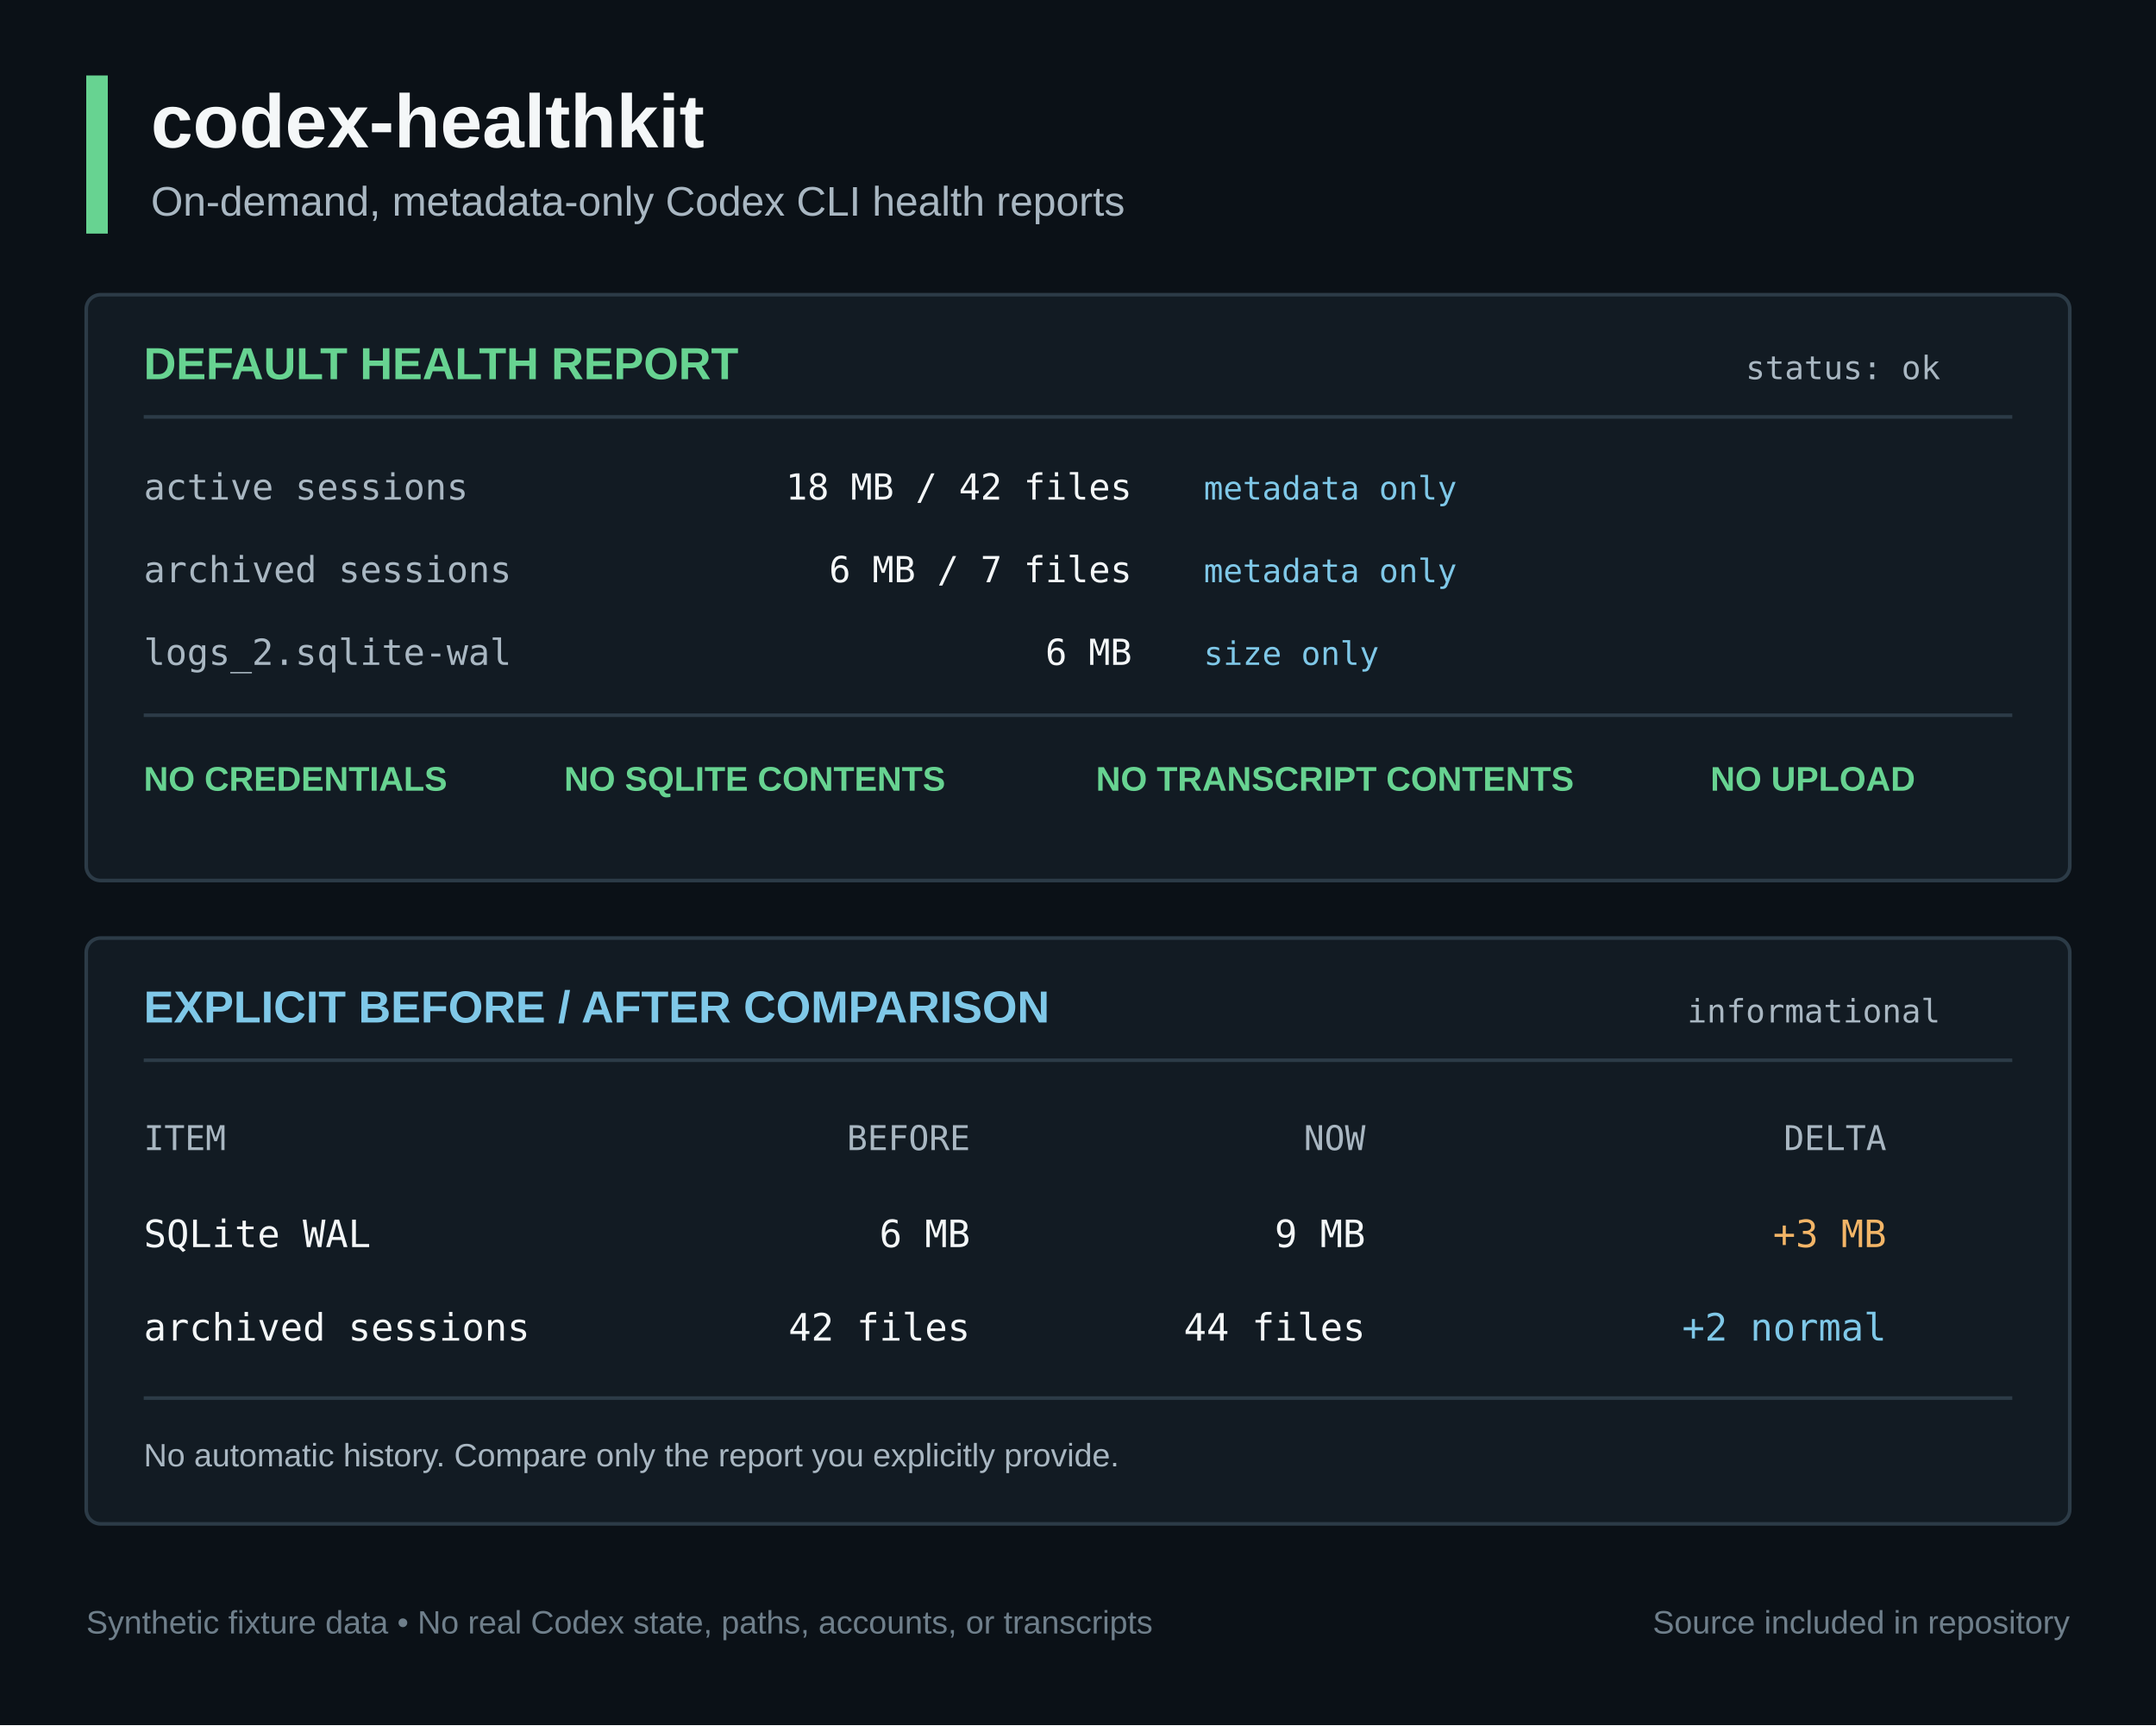
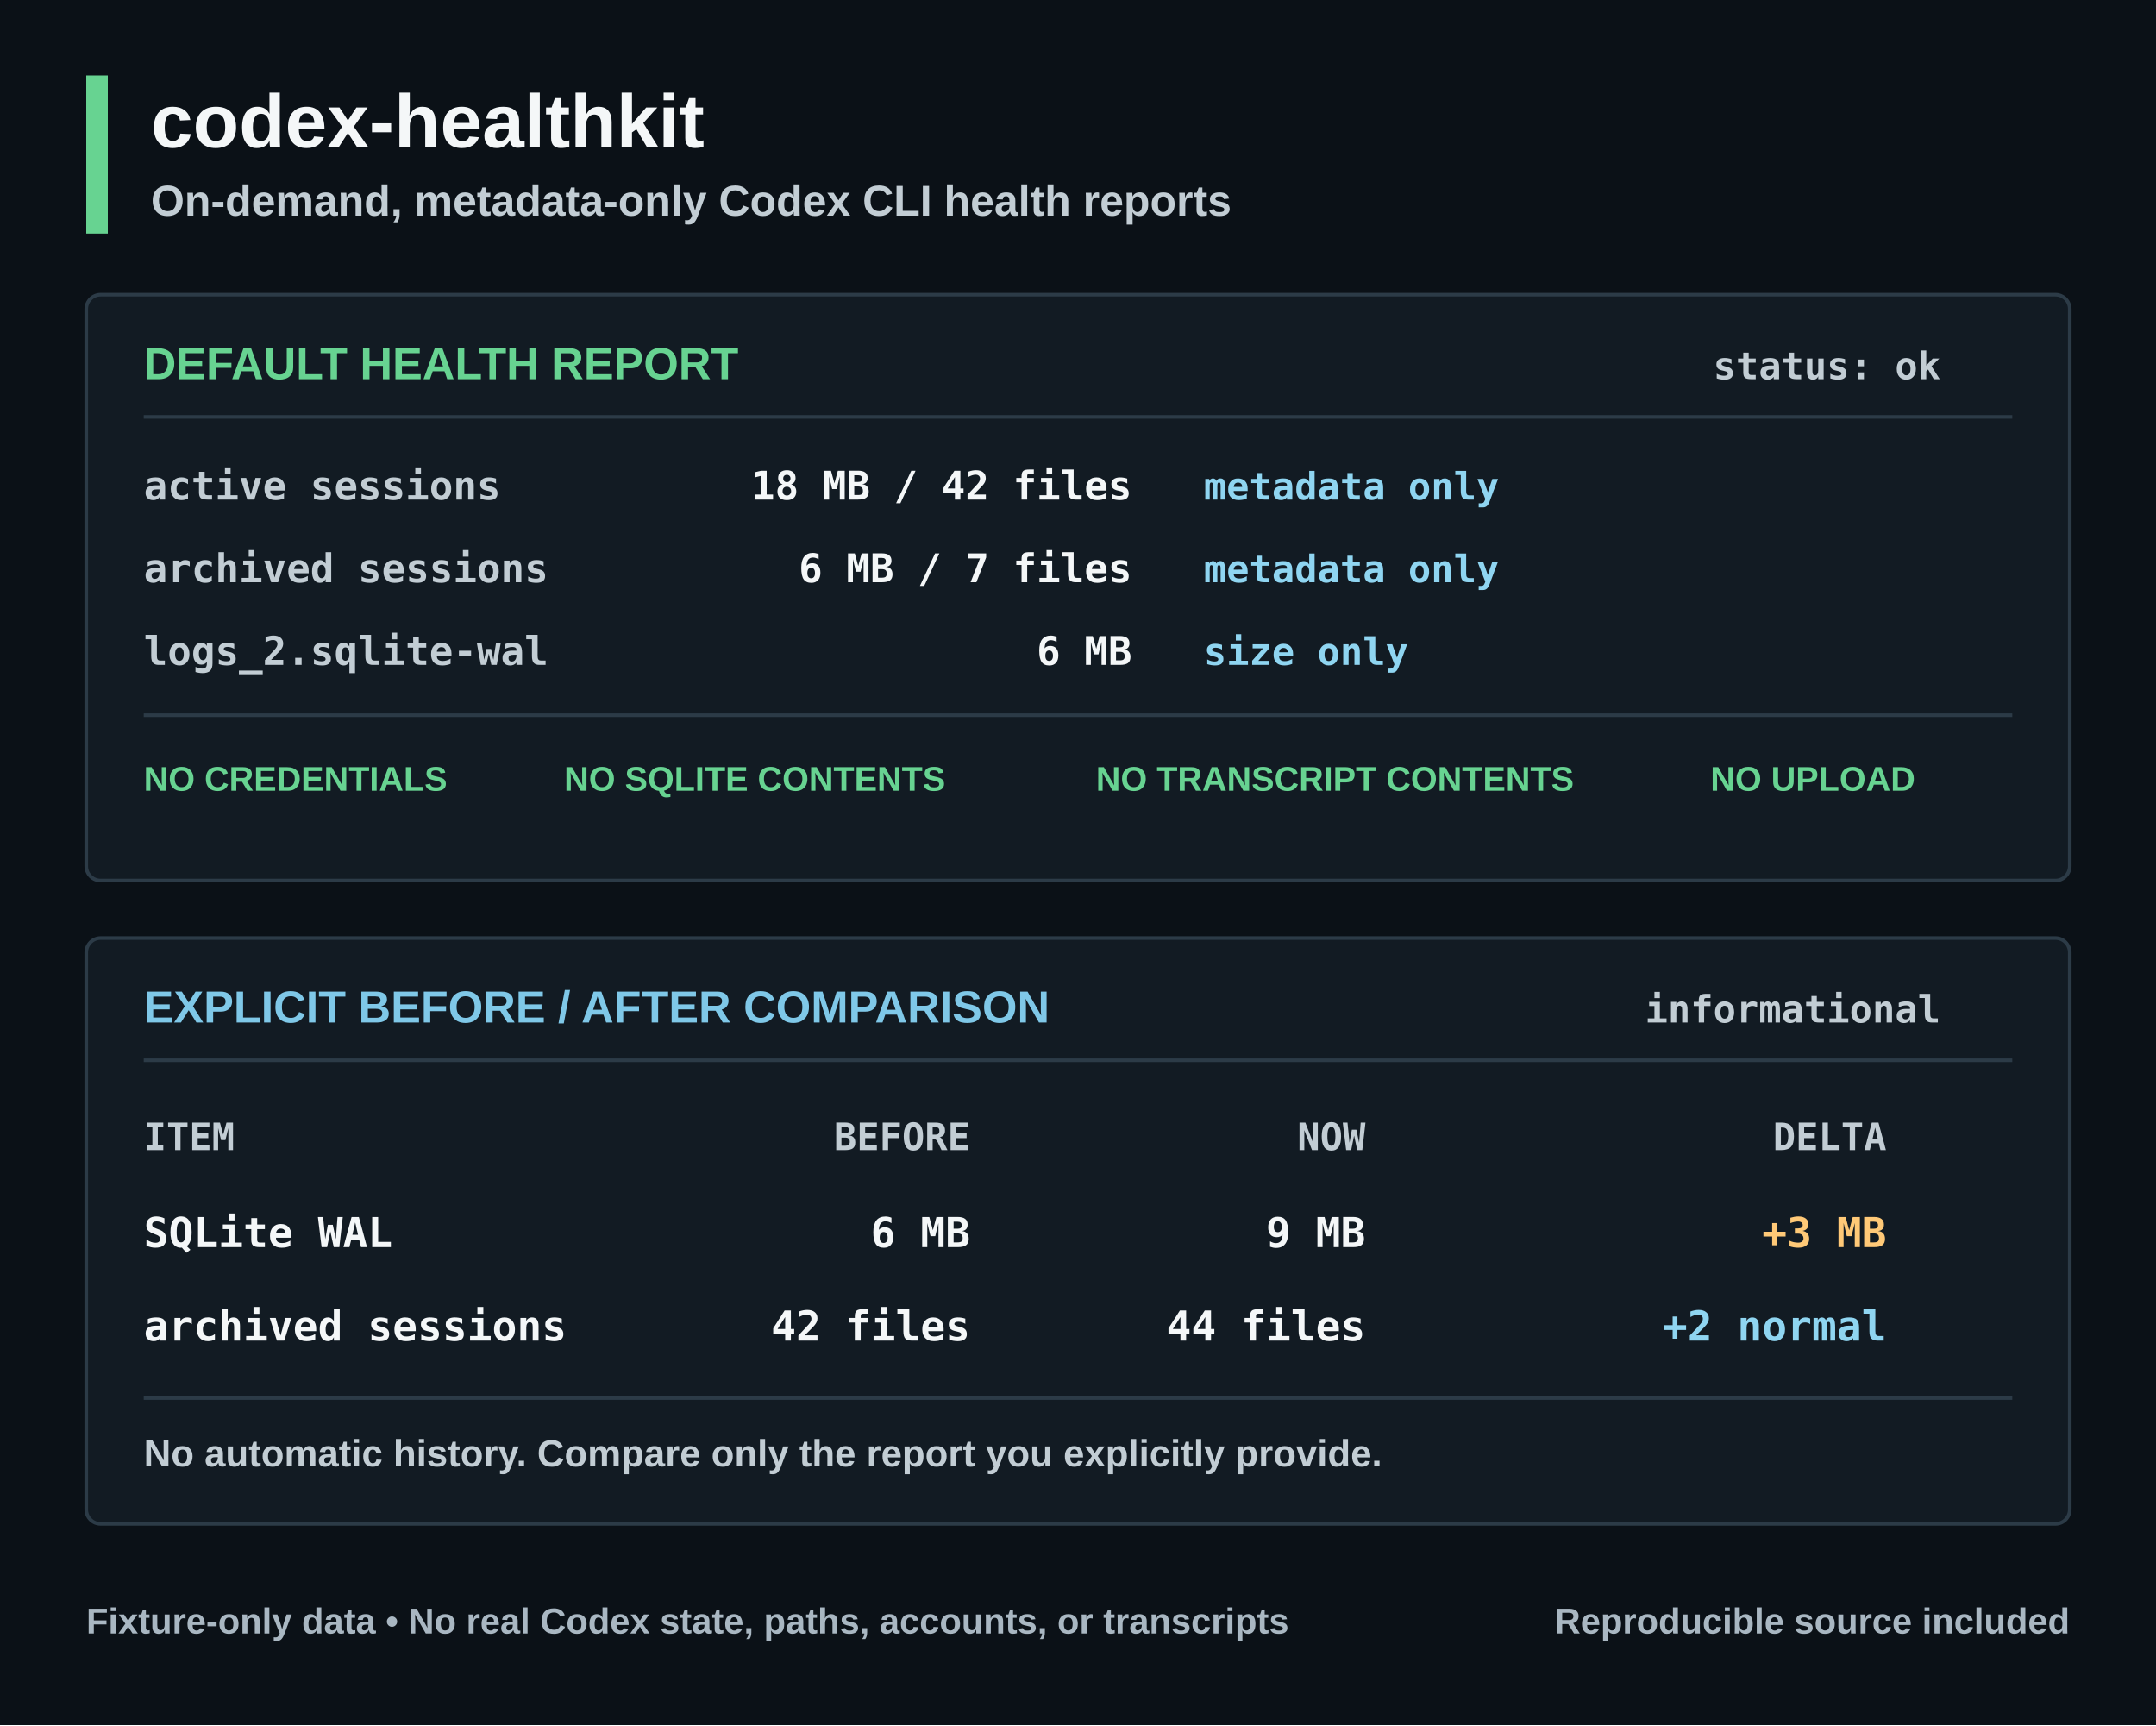
<svg xmlns="http://www.w3.org/2000/svg" width="1200" height="960" viewBox="0 0 1200 960">
  <rect width="1200" height="960" fill="#0b1117" />
  <rect x="48" y="42" width="12" height="88" fill="#67d391" />
  <text x="84" y="82" fill="#f4f7f8" font-family="Arial, sans-serif" font-size="42" font-weight="700">codex-healthkit</text>
-   <text x="84" y="120" fill="#a9b7c2" font-family="Arial, sans-serif" font-size="23">On-demand, metadata-only Codex CLI health reports</text>
+   <text x="84" y="120" fill="#c2cdd4" font-family="Arial, sans-serif" font-size="24" font-weight="600">On-demand, metadata-only Codex CLI health reports</text>
  <rect x="48" y="164" width="1104" height="326" rx="8" fill="#121b23" stroke="#2c3b47" stroke-width="2" />
  <text x="80" y="211" fill="#67d391" font-family="Arial, sans-serif" font-size="25" font-weight="700">DEFAULT HEALTH REPORT</text>
-   <text x="1080" y="211" fill="#a9b7c2" text-anchor="end" font-family="Menlo, monospace" font-size="18">status: ok</text>
+   <text x="1080" y="211" fill="#c2cdd4" text-anchor="end" font-family="Menlo, monospace" font-size="21" font-weight="600">status: ok</text>
  <line x1="80" y1="232" x2="1120" y2="232" stroke="#2c3b47" stroke-width="2" />
-   <text x="80" y="278" fill="#a9b7c2" font-family="Menlo, monospace" font-size="20">active sessions</text>
-   <text x="630" y="278" fill="#f4f7f8" text-anchor="end" font-family="Menlo, monospace" font-size="20">18 MB / 42 files</text>
-   <text x="670" y="278" fill="#7fc8e8" font-family="Menlo, monospace" font-size="18">metadata only</text>
-   <text x="80" y="324" fill="#a9b7c2" font-family="Menlo, monospace" font-size="20">archived sessions</text>
-   <text x="630" y="324" fill="#f4f7f8" text-anchor="end" font-family="Menlo, monospace" font-size="20">6 MB / 7 files</text>
-   <text x="670" y="324" fill="#7fc8e8" font-family="Menlo, monospace" font-size="18">metadata only</text>
-   <text x="80" y="370" fill="#a9b7c2" font-family="Menlo, monospace" font-size="20">logs_2.sqlite-wal</text>
-   <text x="630" y="370" fill="#f4f7f8" text-anchor="end" font-family="Menlo, monospace" font-size="20">6 MB</text>
-   <text x="670" y="370" fill="#7fc8e8" font-family="Menlo, monospace" font-size="18">size only</text>
+   <text x="80" y="278" fill="#c2cdd4" font-family="Menlo, monospace" font-size="22" font-weight="600">active sessions</text>
+   <text x="630" y="278" fill="#f4f7f8" text-anchor="end" font-family="Menlo, monospace" font-size="22" font-weight="600">18 MB / 42 files</text>
+   <text x="670" y="278" fill="#8fd5f1" font-family="Menlo, monospace" font-size="21" font-weight="600">metadata only</text>
+   <text x="80" y="324" fill="#c2cdd4" font-family="Menlo, monospace" font-size="22" font-weight="600">archived sessions</text>
+   <text x="630" y="324" fill="#f4f7f8" text-anchor="end" font-family="Menlo, monospace" font-size="22" font-weight="600">6 MB / 7 files</text>
+   <text x="670" y="324" fill="#8fd5f1" font-family="Menlo, monospace" font-size="21" font-weight="600">metadata only</text>
+   <text x="80" y="370" fill="#c2cdd4" font-family="Menlo, monospace" font-size="22" font-weight="600">logs_2.sqlite-wal</text>
+   <text x="630" y="370" fill="#f4f7f8" text-anchor="end" font-family="Menlo, monospace" font-size="22" font-weight="600">6 MB</text>
+   <text x="670" y="370" fill="#8fd5f1" font-family="Menlo, monospace" font-size="21" font-weight="600">size only</text>
  <line x1="80" y1="398" x2="1120" y2="398" stroke="#2c3b47" stroke-width="2" />
  <text x="80" y="440" fill="#67d391" font-family="Arial, sans-serif" font-size="19" font-weight="700">NO CREDENTIALS</text>
  <text x="314" y="440" fill="#67d391" font-family="Arial, sans-serif" font-size="19" font-weight="700">NO SQLITE CONTENTS</text>
  <text x="610" y="440" fill="#67d391" font-family="Arial, sans-serif" font-size="19" font-weight="700">NO TRANSCRIPT CONTENTS</text>
  <text x="952" y="440" fill="#67d391" font-family="Arial, sans-serif" font-size="19" font-weight="700">NO UPLOAD</text>
  <rect x="48" y="522" width="1104" height="326" rx="8" fill="#121b23" stroke="#2c3b47" stroke-width="2" />
  <text x="80" y="569" fill="#7fc8e8" font-family="Arial, sans-serif" font-size="25" font-weight="700">EXPLICIT BEFORE / AFTER COMPARISON</text>
-   <text x="1080" y="569" fill="#a9b7c2" text-anchor="end" font-family="Menlo, monospace" font-size="18">informational</text>
+   <text x="1080" y="569" fill="#c2cdd4" text-anchor="end" font-family="Menlo, monospace" font-size="21" font-weight="600">informational</text>
  <line x1="80" y1="590" x2="1120" y2="590" stroke="#2c3b47" stroke-width="2" />
-   <text x="80" y="640" fill="#a9b7c2" font-family="Menlo, monospace" font-size="19">ITEM</text>
-   <text x="540" y="640" fill="#a9b7c2" text-anchor="end" font-family="Menlo, monospace" font-size="19">BEFORE</text>
-   <text x="760" y="640" fill="#a9b7c2" text-anchor="end" font-family="Menlo, monospace" font-size="19">NOW</text>
-   <text x="1050" y="640" fill="#a9b7c2" text-anchor="end" font-family="Menlo, monospace" font-size="19">DELTA</text>
-   <text x="80" y="694" fill="#f4f7f8" font-family="Menlo, monospace" font-size="21">SQLite WAL</text>
-   <text x="540" y="694" fill="#f4f7f8" text-anchor="end" font-family="Menlo, monospace" font-size="21">6 MB</text>
-   <text x="760" y="694" fill="#f4f7f8" text-anchor="end" font-family="Menlo, monospace" font-size="21">9 MB</text>
-   <text x="1050" y="694" fill="#f3b567" text-anchor="end" font-family="Menlo, monospace" font-size="21">+3 MB</text>
-   <text x="80" y="746" fill="#f4f7f8" font-family="Menlo, monospace" font-size="21">archived sessions</text>
-   <text x="540" y="746" fill="#f4f7f8" text-anchor="end" font-family="Menlo, monospace" font-size="21">42 files</text>
-   <text x="760" y="746" fill="#f4f7f8" text-anchor="end" font-family="Menlo, monospace" font-size="21">44 files</text>
-   <text x="1050" y="746" fill="#7fc8e8" text-anchor="end" font-family="Menlo, monospace" font-size="21">+2 normal</text>
+   <text x="80" y="640" fill="#c2cdd4" font-family="Menlo, monospace" font-size="21" font-weight="700">ITEM</text>
+   <text x="540" y="640" fill="#c2cdd4" text-anchor="end" font-family="Menlo, monospace" font-size="21" font-weight="700">BEFORE</text>
+   <text x="760" y="640" fill="#c2cdd4" text-anchor="end" font-family="Menlo, monospace" font-size="21" font-weight="700">NOW</text>
+   <text x="1050" y="640" fill="#c2cdd4" text-anchor="end" font-family="Menlo, monospace" font-size="21" font-weight="700">DELTA</text>
+   <text x="80" y="694" fill="#f4f7f8" font-family="Menlo, monospace" font-size="23" font-weight="600">SQLite WAL</text>
+   <text x="540" y="694" fill="#f4f7f8" text-anchor="end" font-family="Menlo, monospace" font-size="23" font-weight="600">6 MB</text>
+   <text x="760" y="694" fill="#f4f7f8" text-anchor="end" font-family="Menlo, monospace" font-size="23" font-weight="600">9 MB</text>
+   <text x="1050" y="694" fill="#ffc977" text-anchor="end" font-family="Menlo, monospace" font-size="23" font-weight="700">+3 MB</text>
+   <text x="80" y="746" fill="#f4f7f8" font-family="Menlo, monospace" font-size="23" font-weight="600">archived sessions</text>
+   <text x="540" y="746" fill="#f4f7f8" text-anchor="end" font-family="Menlo, monospace" font-size="23" font-weight="600">42 files</text>
+   <text x="760" y="746" fill="#f4f7f8" text-anchor="end" font-family="Menlo, monospace" font-size="23" font-weight="600">44 files</text>
+   <text x="1050" y="746" fill="#8fd5f1" text-anchor="end" font-family="Menlo, monospace" font-size="23" font-weight="700">+2 normal</text>
  <line x1="80" y1="778" x2="1120" y2="778" stroke="#2c3b47" stroke-width="2" />
-   <text x="80" y="816" fill="#a9b7c2" font-family="Arial, sans-serif" font-size="18">No automatic history. Compare only the report you explicitly provide.</text>
-   <text x="48" y="909" fill="#6f7f8b" font-family="Arial, sans-serif" font-size="18">Synthetic fixture data • No real Codex state, paths, accounts, or transcripts</text>
-   <text x="1152" y="909" fill="#6f7f8b" text-anchor="end" font-family="Arial, sans-serif" font-size="18">Source included in repository</text>
+   <text x="80" y="816" fill="#c2cdd4" font-family="Arial, sans-serif" font-size="21" font-weight="600">No automatic history. Compare only the report you explicitly provide.</text>
+   <text x="48" y="909" fill="#a9b7c2" font-family="Arial, sans-serif" font-size="20" font-weight="600">Fixture-only data • No real Codex state, paths, accounts, or transcripts</text>
+   <text x="1152" y="909" fill="#a9b7c2" text-anchor="end" font-family="Arial, sans-serif" font-size="20" font-weight="600">Reproducible source included</text>
</svg>
